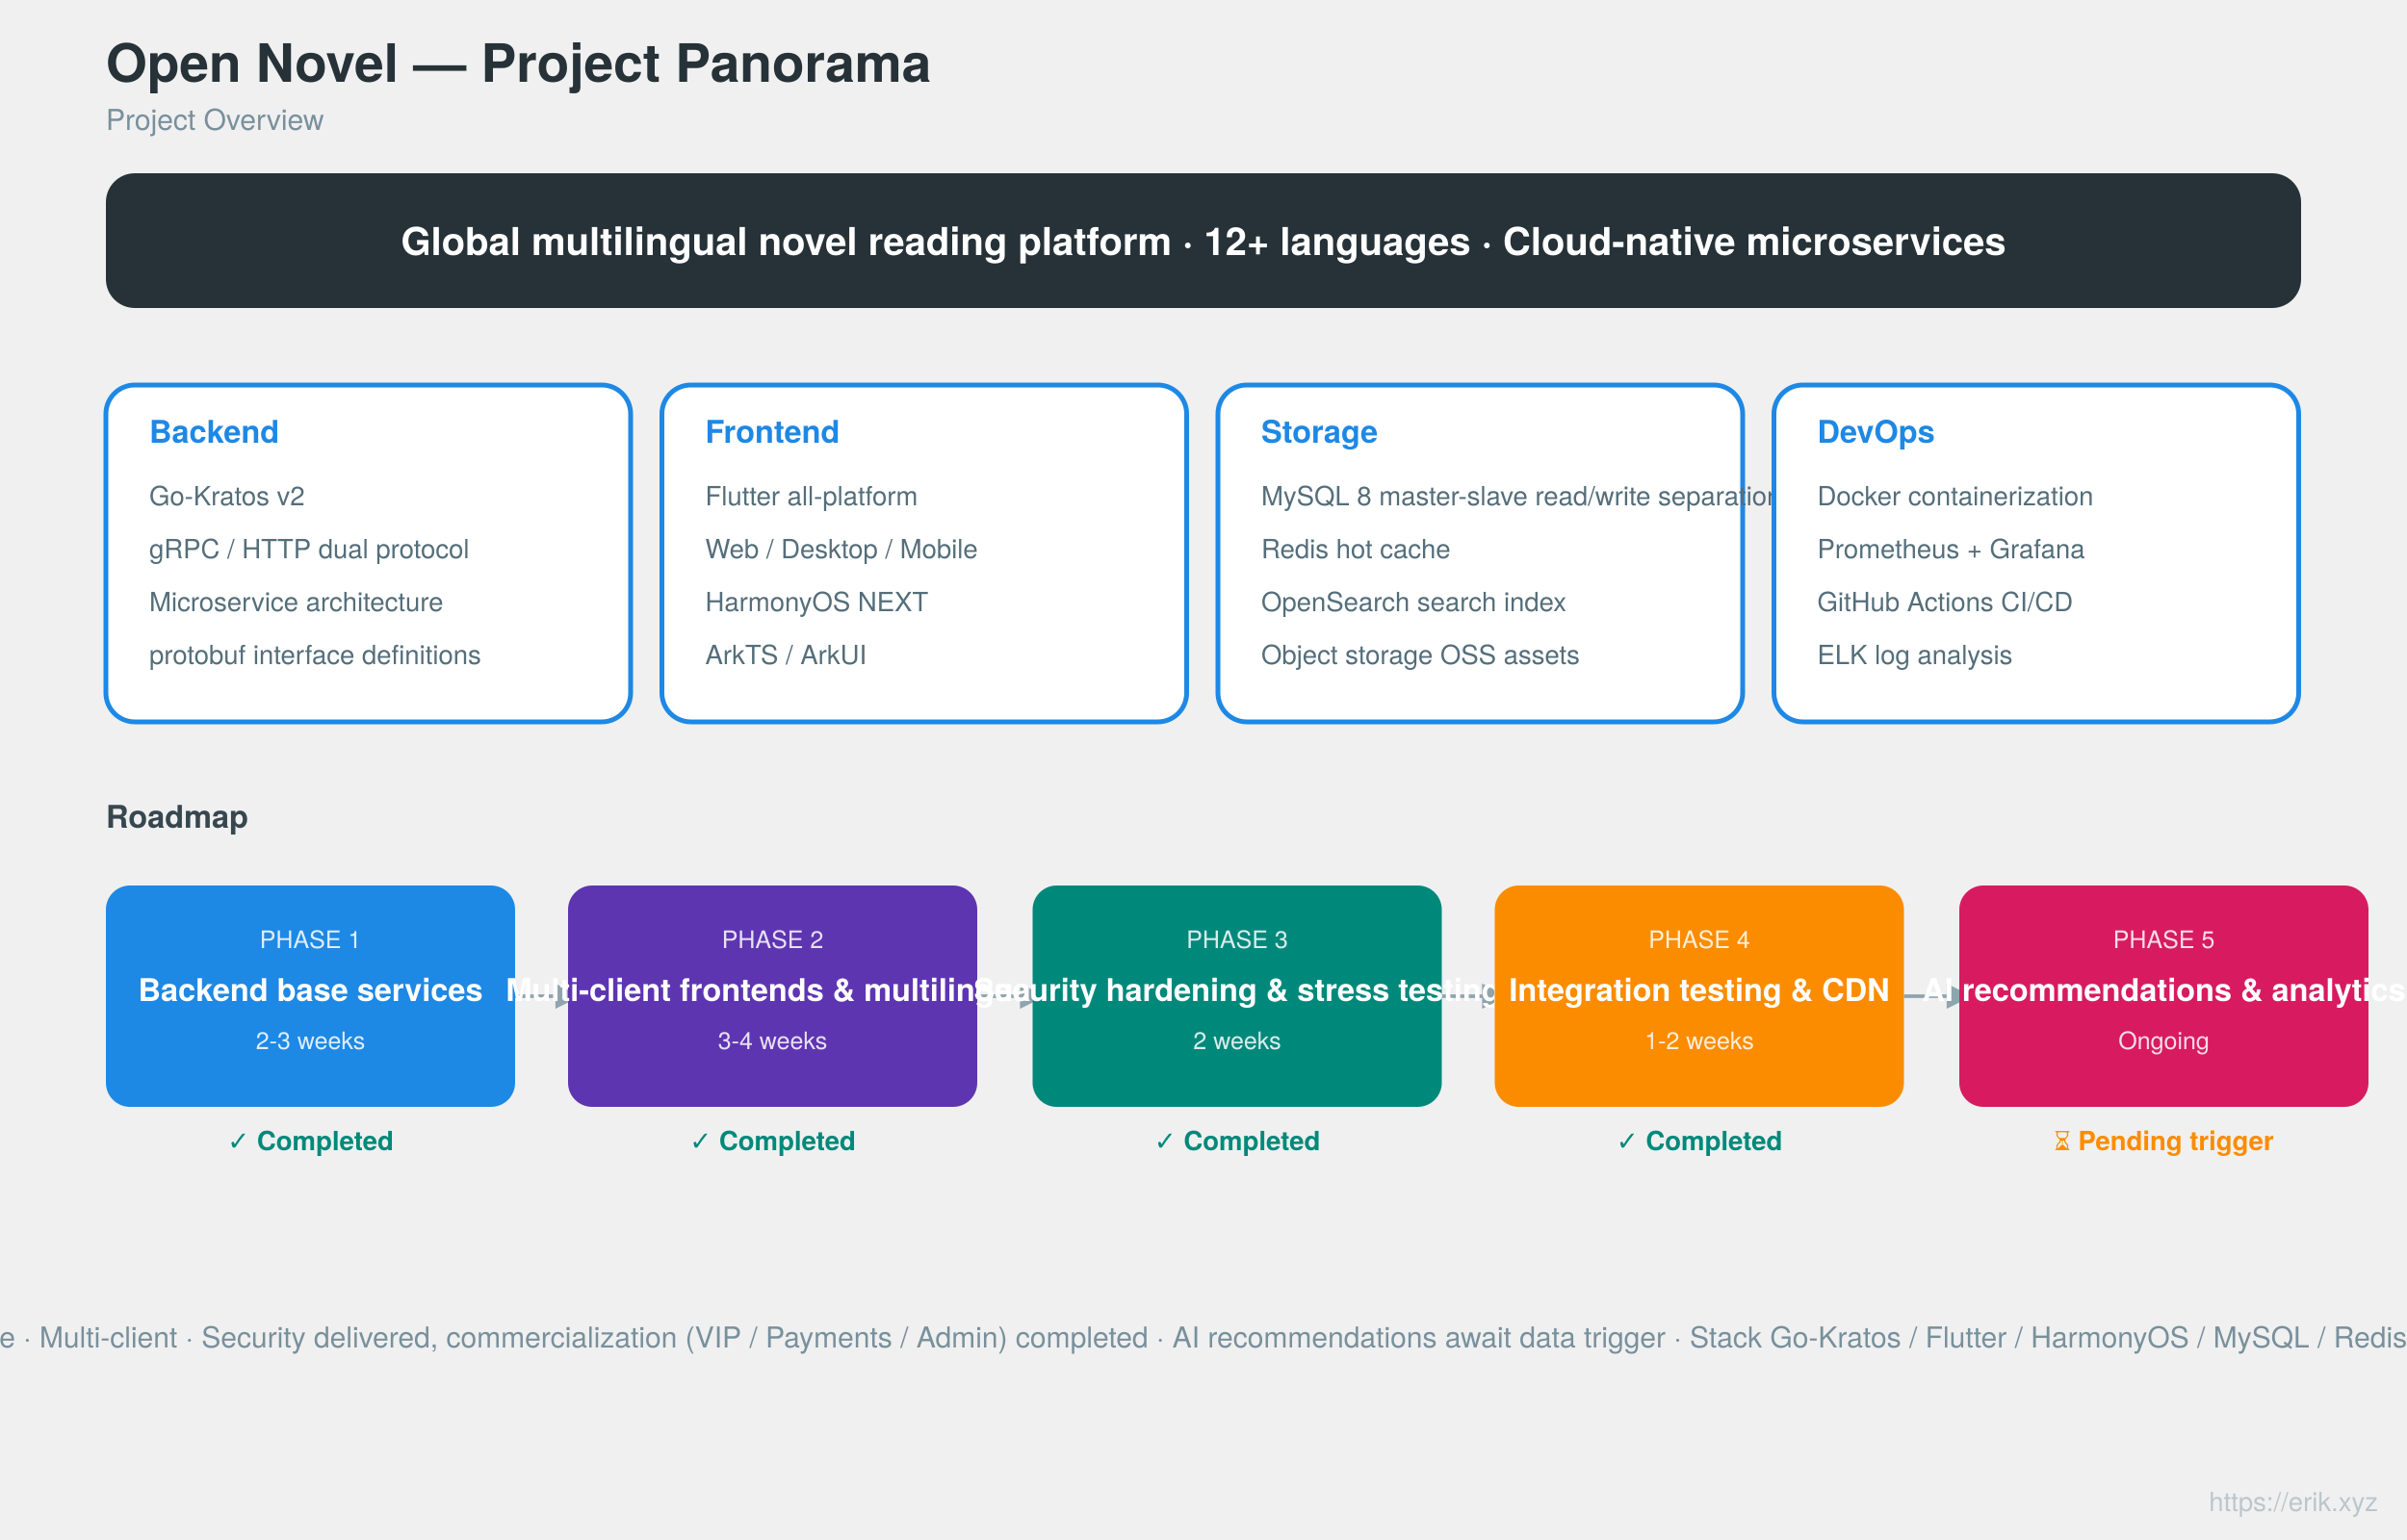
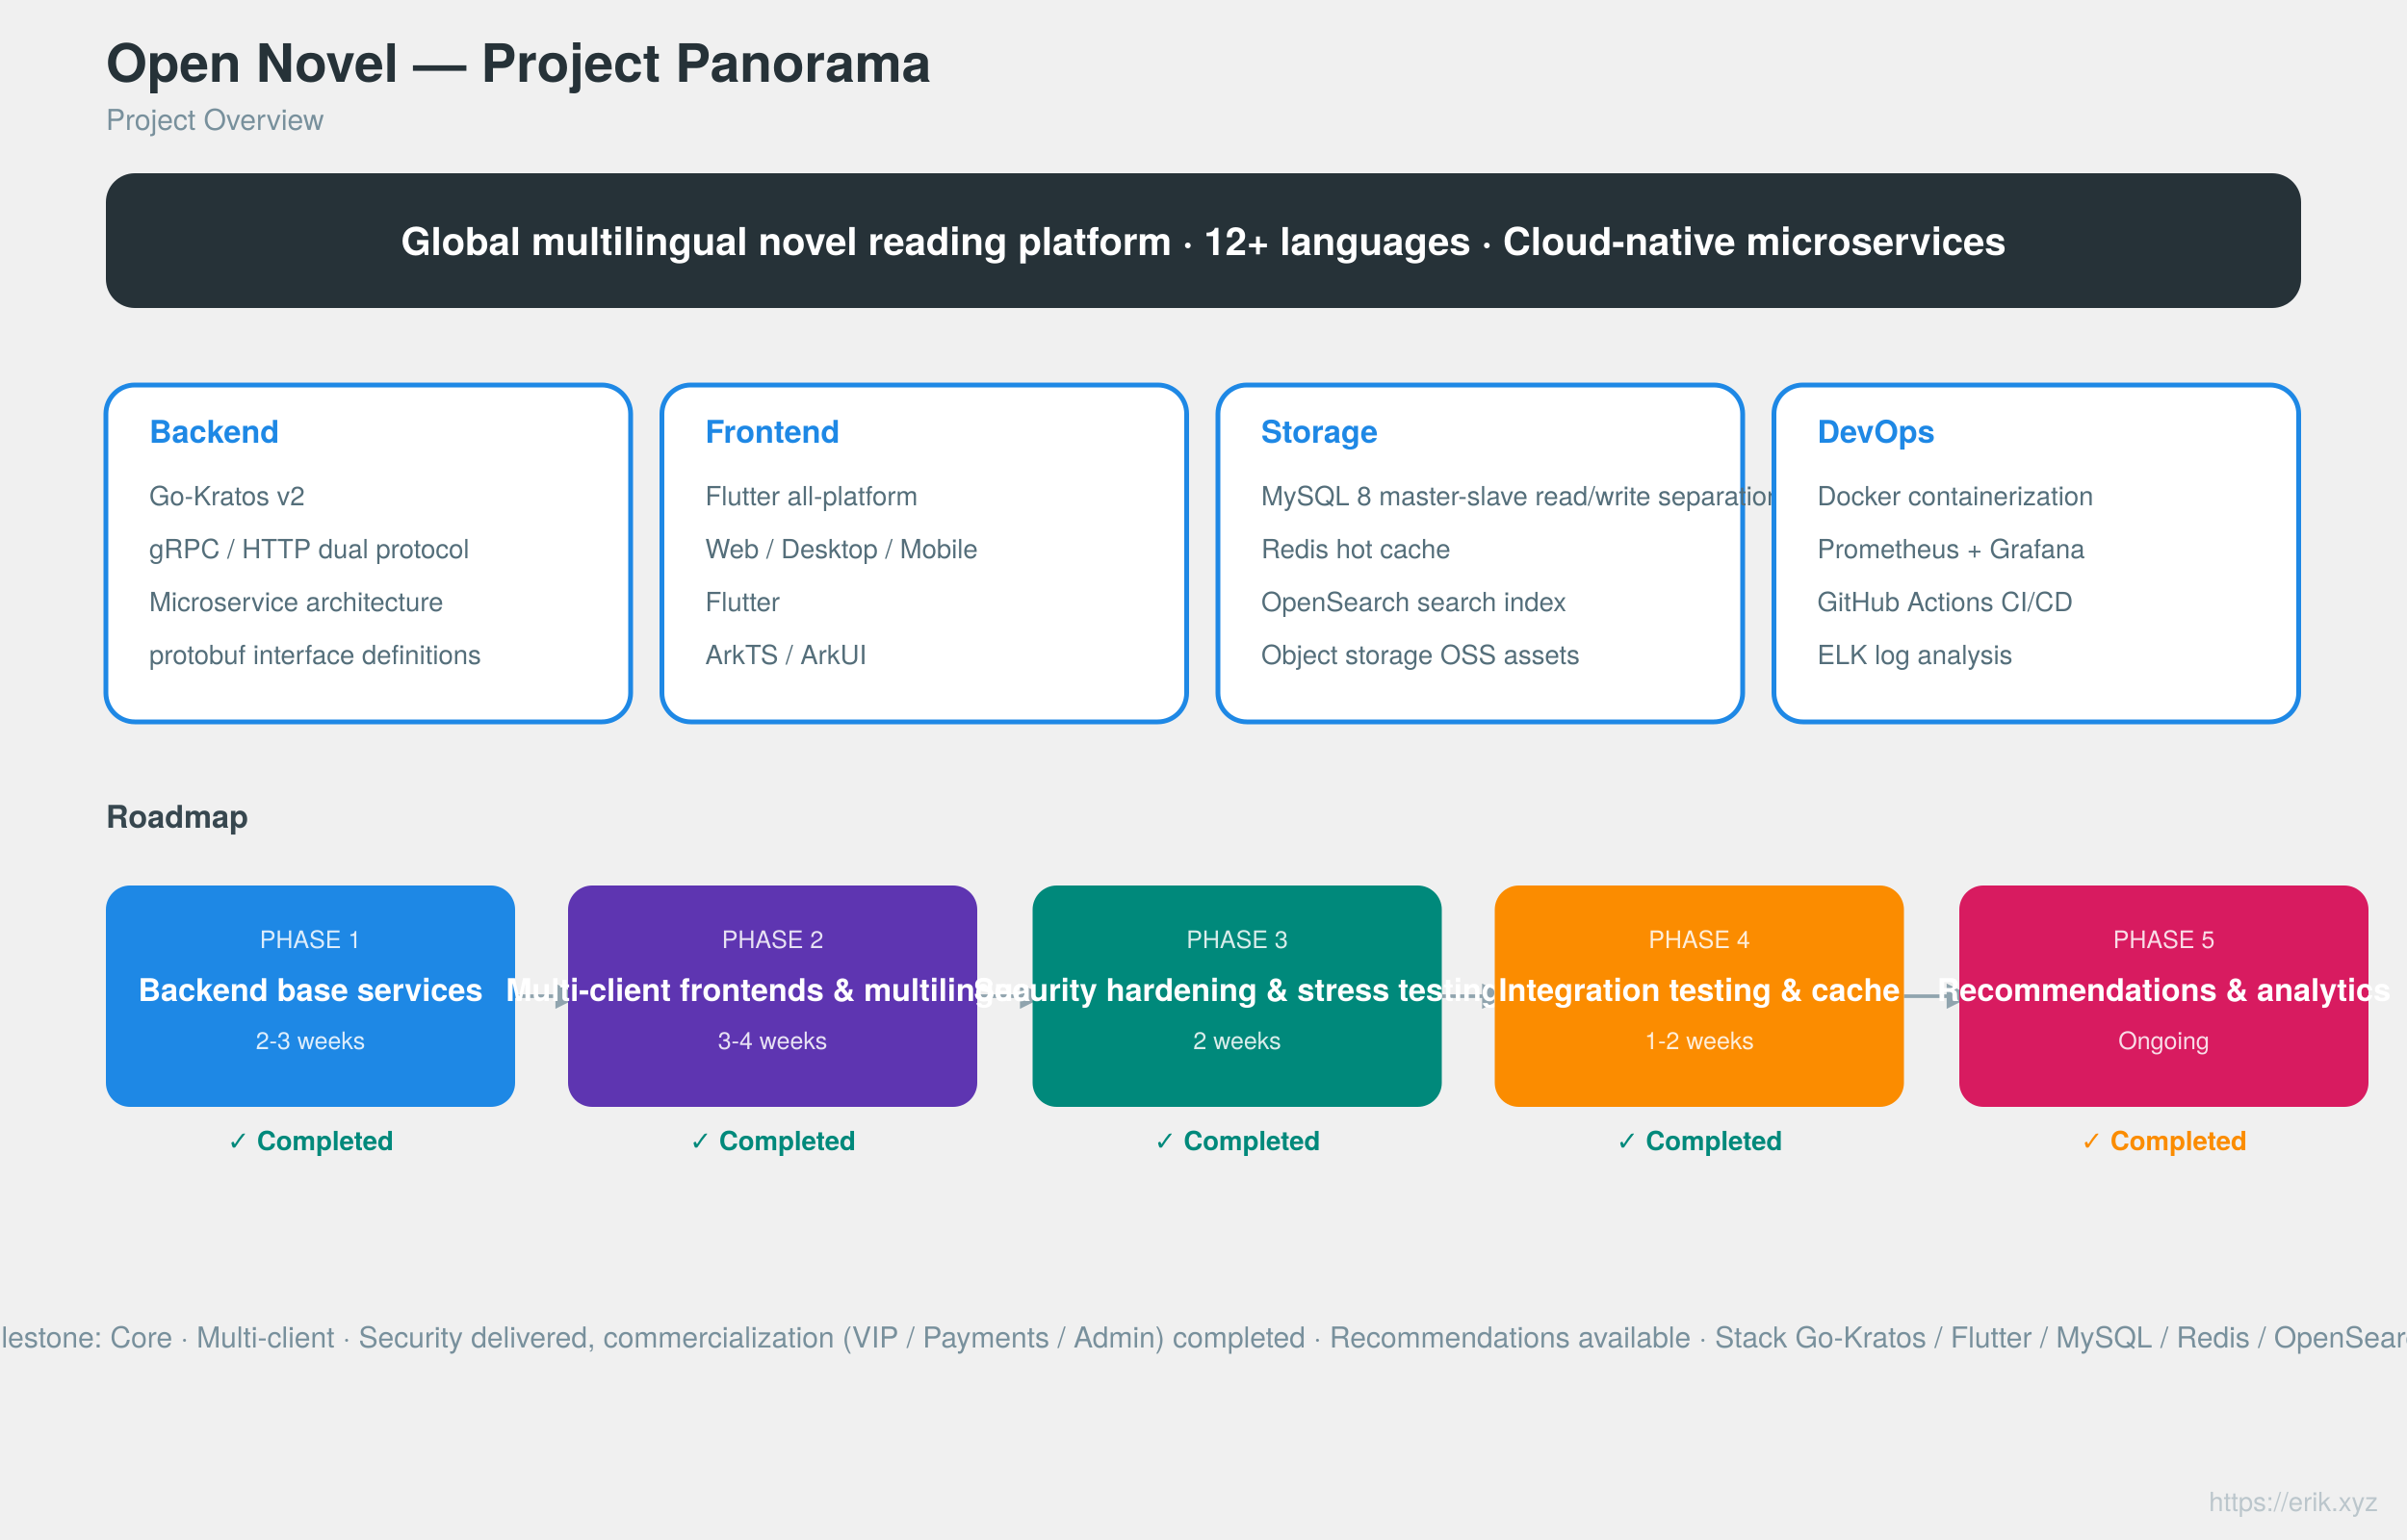
<svg xmlns="http://www.w3.org/2000/svg" width="1000" height="640" viewBox="0 0 1000 640" font-family="'PingFang SC','Microsoft YaHei','Helvetica Neue',sans-serif">
  <defs>
    <marker id="arrow" viewBox="0 0 10 10" refX="5" refY="5" markerWidth="7" markerHeight="7" orient="auto-start-reverse">
      <path d="M 0 0 L 10 5 L 0 10 z" fill="#90a4ae" />
    </marker>
  </defs>
  <text x="44" y="34" font-size="22" font-weight="700" fill="#263238">Open Novel — Project Panorama</text>
  <text x="44" y="54" font-size="12" fill="#78909c">Project Overview</text>
  <rect x="44" y="72" width="912" height="56" rx="12" fill="#263238" />
  <text x="500" y="106" font-size="16" font-weight="600" fill="#ffffff" text-anchor="middle">Global multilingual novel reading platform · 12+ languages · Cloud-native microservices</text>
  <g>
    <rect x="44" y="160" width="218" height="140" rx="12" fill="#ffffff" stroke="#1e88e5" stroke-width="2" />
    <text x="62" y="184" font-size="13" font-weight="700" fill="#1e88e5">Backend</text>
    <text x="62" y="210" font-size="11" fill="#546e7a">Go-Kratos v2</text>
    <text x="62" y="232" font-size="11" fill="#546e7a">gRPC / HTTP dual protocol</text>
    <text x="62" y="254" font-size="11" fill="#546e7a">Microservice architecture</text>
    <text x="62" y="276" font-size="11" fill="#546e7a">protobuf interface definitions</text>
  </g>
  <g>
    <rect x="275" y="160" width="218" height="140" rx="12" fill="#ffffff" stroke="#1e88e5" stroke-width="2" />
    <text x="293" y="184" font-size="13" font-weight="700" fill="#1e88e5">Frontend</text>
    <text x="293" y="210" font-size="11" fill="#546e7a">Flutter all-platform</text>
    <text x="293" y="232" font-size="11" fill="#546e7a">Web / Desktop / Mobile</text>
-     <text x="293" y="254" font-size="11" fill="#546e7a">HarmonyOS NEXT</text>
+     <text x="293" y="254" font-size="11" fill="#546e7a">Flutter</text>
    <text x="293" y="276" font-size="11" fill="#546e7a">ArkTS / ArkUI</text>
  </g>
  <g>
    <rect x="506" y="160" width="218" height="140" rx="12" fill="#ffffff" stroke="#1e88e5" stroke-width="2" />
    <text x="524" y="184" font-size="13" font-weight="700" fill="#1e88e5">Storage</text>
    <text x="524" y="210" font-size="11" fill="#546e7a">MySQL 8 master-slave read/write separation</text>
    <text x="524" y="232" font-size="11" fill="#546e7a">Redis hot cache</text>
    <text x="524" y="254" font-size="11" fill="#546e7a">OpenSearch search index</text>
    <text x="524" y="276" font-size="11" fill="#546e7a">Object storage OSS assets</text>
  </g>
  <g>
    <rect x="737" y="160" width="218" height="140" rx="12" fill="#ffffff" stroke="#1e88e5" stroke-width="2" />
    <text x="755" y="184" font-size="13" font-weight="700" fill="#1e88e5">DevOps</text>
    <text x="755" y="210" font-size="11" fill="#546e7a">Docker containerization</text>
    <text x="755" y="232" font-size="11" fill="#546e7a">Prometheus + Grafana</text>
    <text x="755" y="254" font-size="11" fill="#546e7a">GitHub Actions CI/CD</text>
    <text x="755" y="276" font-size="11" fill="#546e7a">ELK log analysis</text>
  </g>
  <text x="44" y="344" font-size="13" font-weight="700" fill="#37474f">Roadmap</text>
  <line x1="214" y1="414" x2="236" y2="414" stroke="#90a4ae" stroke-width="1.5" marker-end="url(#arrow)" />
  <line x1="406" y1="414" x2="429" y2="414" stroke="#90a4ae" stroke-width="1.5" marker-end="url(#arrow)" />
  <line x1="599" y1="414" x2="621" y2="414" stroke="#90a4ae" stroke-width="1.5" marker-end="url(#arrow)" />
  <line x1="791" y1="414" x2="814" y2="414" stroke="#90a4ae" stroke-width="1.5" marker-end="url(#arrow)" />
  <g>
    <rect x="44" y="368" width="170" height="92" rx="10" fill="#1e88e5" />
    <text x="129" y="394" font-size="10" fill="#ffffff" opacity="0.85" text-anchor="middle">PHASE 1</text>
    <text x="129" y="416" font-size="13" font-weight="600" fill="#ffffff" text-anchor="middle">Backend base services</text>
    <text x="129" y="436" font-size="10" fill="#ffffff" opacity="0.85" text-anchor="middle">2-3 weeks</text>
  </g>
  <g>
    <rect x="236" y="368" width="170" height="92" rx="10" fill="#5e35b1" />
    <text x="321" y="394" font-size="10" fill="#ffffff" opacity="0.85" text-anchor="middle">PHASE 2</text>
    <text x="321" y="416" font-size="13" font-weight="600" fill="#ffffff" text-anchor="middle">Multi-client frontends &amp; multilingual</text>
    <text x="321" y="436" font-size="10" fill="#ffffff" opacity="0.85" text-anchor="middle">3-4 weeks</text>
  </g>
  <g>
    <rect x="429" y="368" width="170" height="92" rx="10" fill="#00897b" />
    <text x="514" y="394" font-size="10" fill="#ffffff" opacity="0.85" text-anchor="middle">PHASE 3</text>
    <text x="514" y="416" font-size="13" font-weight="600" fill="#ffffff" text-anchor="middle">Security hardening &amp; stress testing</text>
    <text x="514" y="436" font-size="10" fill="#ffffff" opacity="0.85" text-anchor="middle">2 weeks</text>
  </g>
  <g>
    <rect x="621" y="368" width="170" height="92" rx="10" fill="#fb8c00" />
    <text x="706" y="394" font-size="10" fill="#ffffff" opacity="0.85" text-anchor="middle">PHASE 4</text>
-     <text x="706" y="416" font-size="13" font-weight="600" fill="#ffffff" text-anchor="middle">Integration testing &amp; CDN</text>
+     <text x="706" y="416" font-size="13" font-weight="600" fill="#ffffff" text-anchor="middle">Integration testing &amp; cache</text>
    <text x="706" y="436" font-size="10" fill="#ffffff" opacity="0.85" text-anchor="middle">1-2 weeks</text>
  </g>
  <g>
    <rect x="814" y="368" width="170" height="92" rx="10" fill="#d81b60" />
    <text x="899" y="394" font-size="10" fill="#ffffff" opacity="0.85" text-anchor="middle">PHASE 5</text>
-     <text x="899" y="416" font-size="13" font-weight="600" fill="#ffffff" text-anchor="middle">AI recommendations &amp; analytics</text>
+     <text x="899" y="416" font-size="13" font-weight="600" fill="#ffffff" text-anchor="middle">Recommendations &amp; analytics</text>
    <text x="899" y="436" font-size="10" fill="#ffffff" opacity="0.85" text-anchor="middle">Ongoing</text>
  </g>
  <text x="129" y="478" font-size="11" font-weight="600" fill="#00897b" text-anchor="middle">✓ Completed</text>
  <text x="321" y="478" font-size="11" font-weight="600" fill="#00897b" text-anchor="middle">✓ Completed</text>
  <text x="514" y="478" font-size="11" font-weight="600" fill="#00897b" text-anchor="middle">✓ Completed</text>
  <text x="706" y="478" font-size="11" font-weight="600" fill="#00897b" text-anchor="middle">✓ Completed</text>
-   <text x="899" y="478" font-size="11" font-weight="600" fill="#fb8c00" text-anchor="middle">⏳ Pending trigger</text>
-   <text x="500" y="560" font-size="12" fill="#78909c" text-anchor="middle">Milestone: Core · Multi-client · Security delivered, commercialization (VIP / Payments / Admin) completed · AI recommendations await data trigger · Stack Go-Kratos / Flutter / HarmonyOS / MySQL / Redis / OpenSearch</text>
+   <text x="899" y="478" font-size="11" font-weight="600" fill="#fb8c00" text-anchor="middle">✓ Completed</text>
+   <text x="500" y="560" font-size="12" fill="#78909c" text-anchor="middle">Milestone: Core · Multi-client · Security delivered, commercialization (VIP / Payments / Admin) completed · Recommendations available · Stack Go-Kratos / Flutter / MySQL / Redis / OpenSearch</text>
  <text x="988" y="628" font-size="11" fill="#90a4ae" opacity="0.55" text-anchor="end">https://erik.xyz</text>
</svg>
